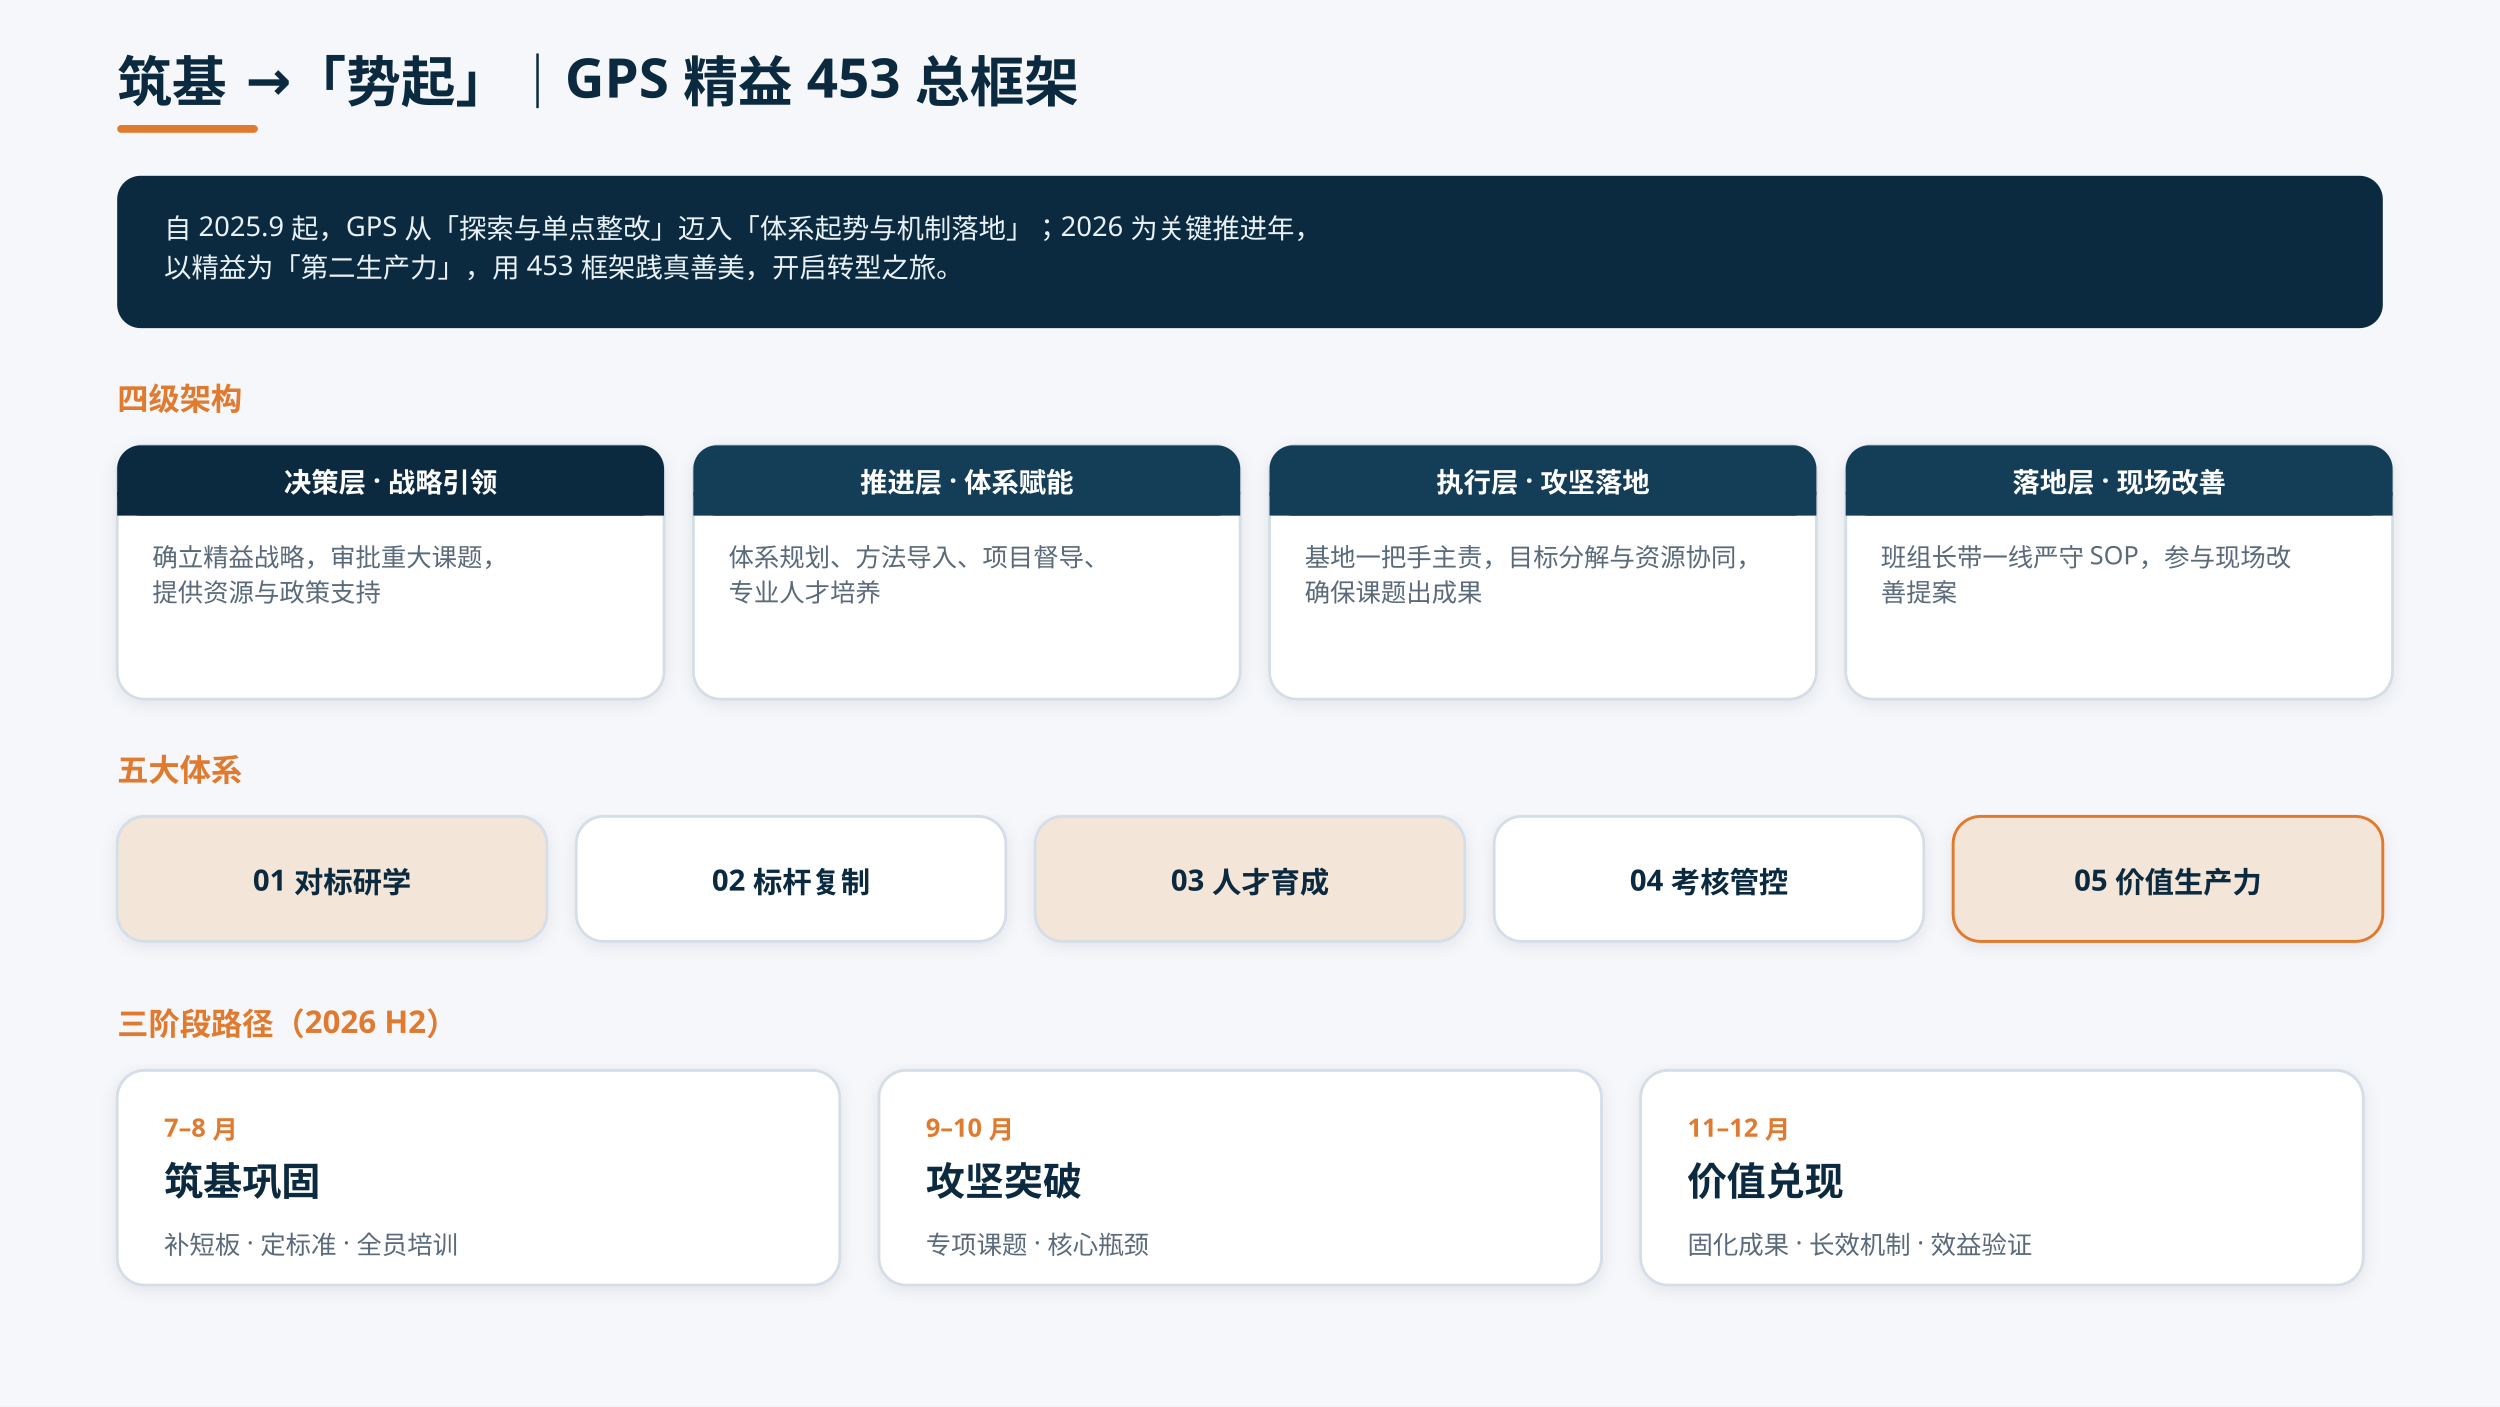
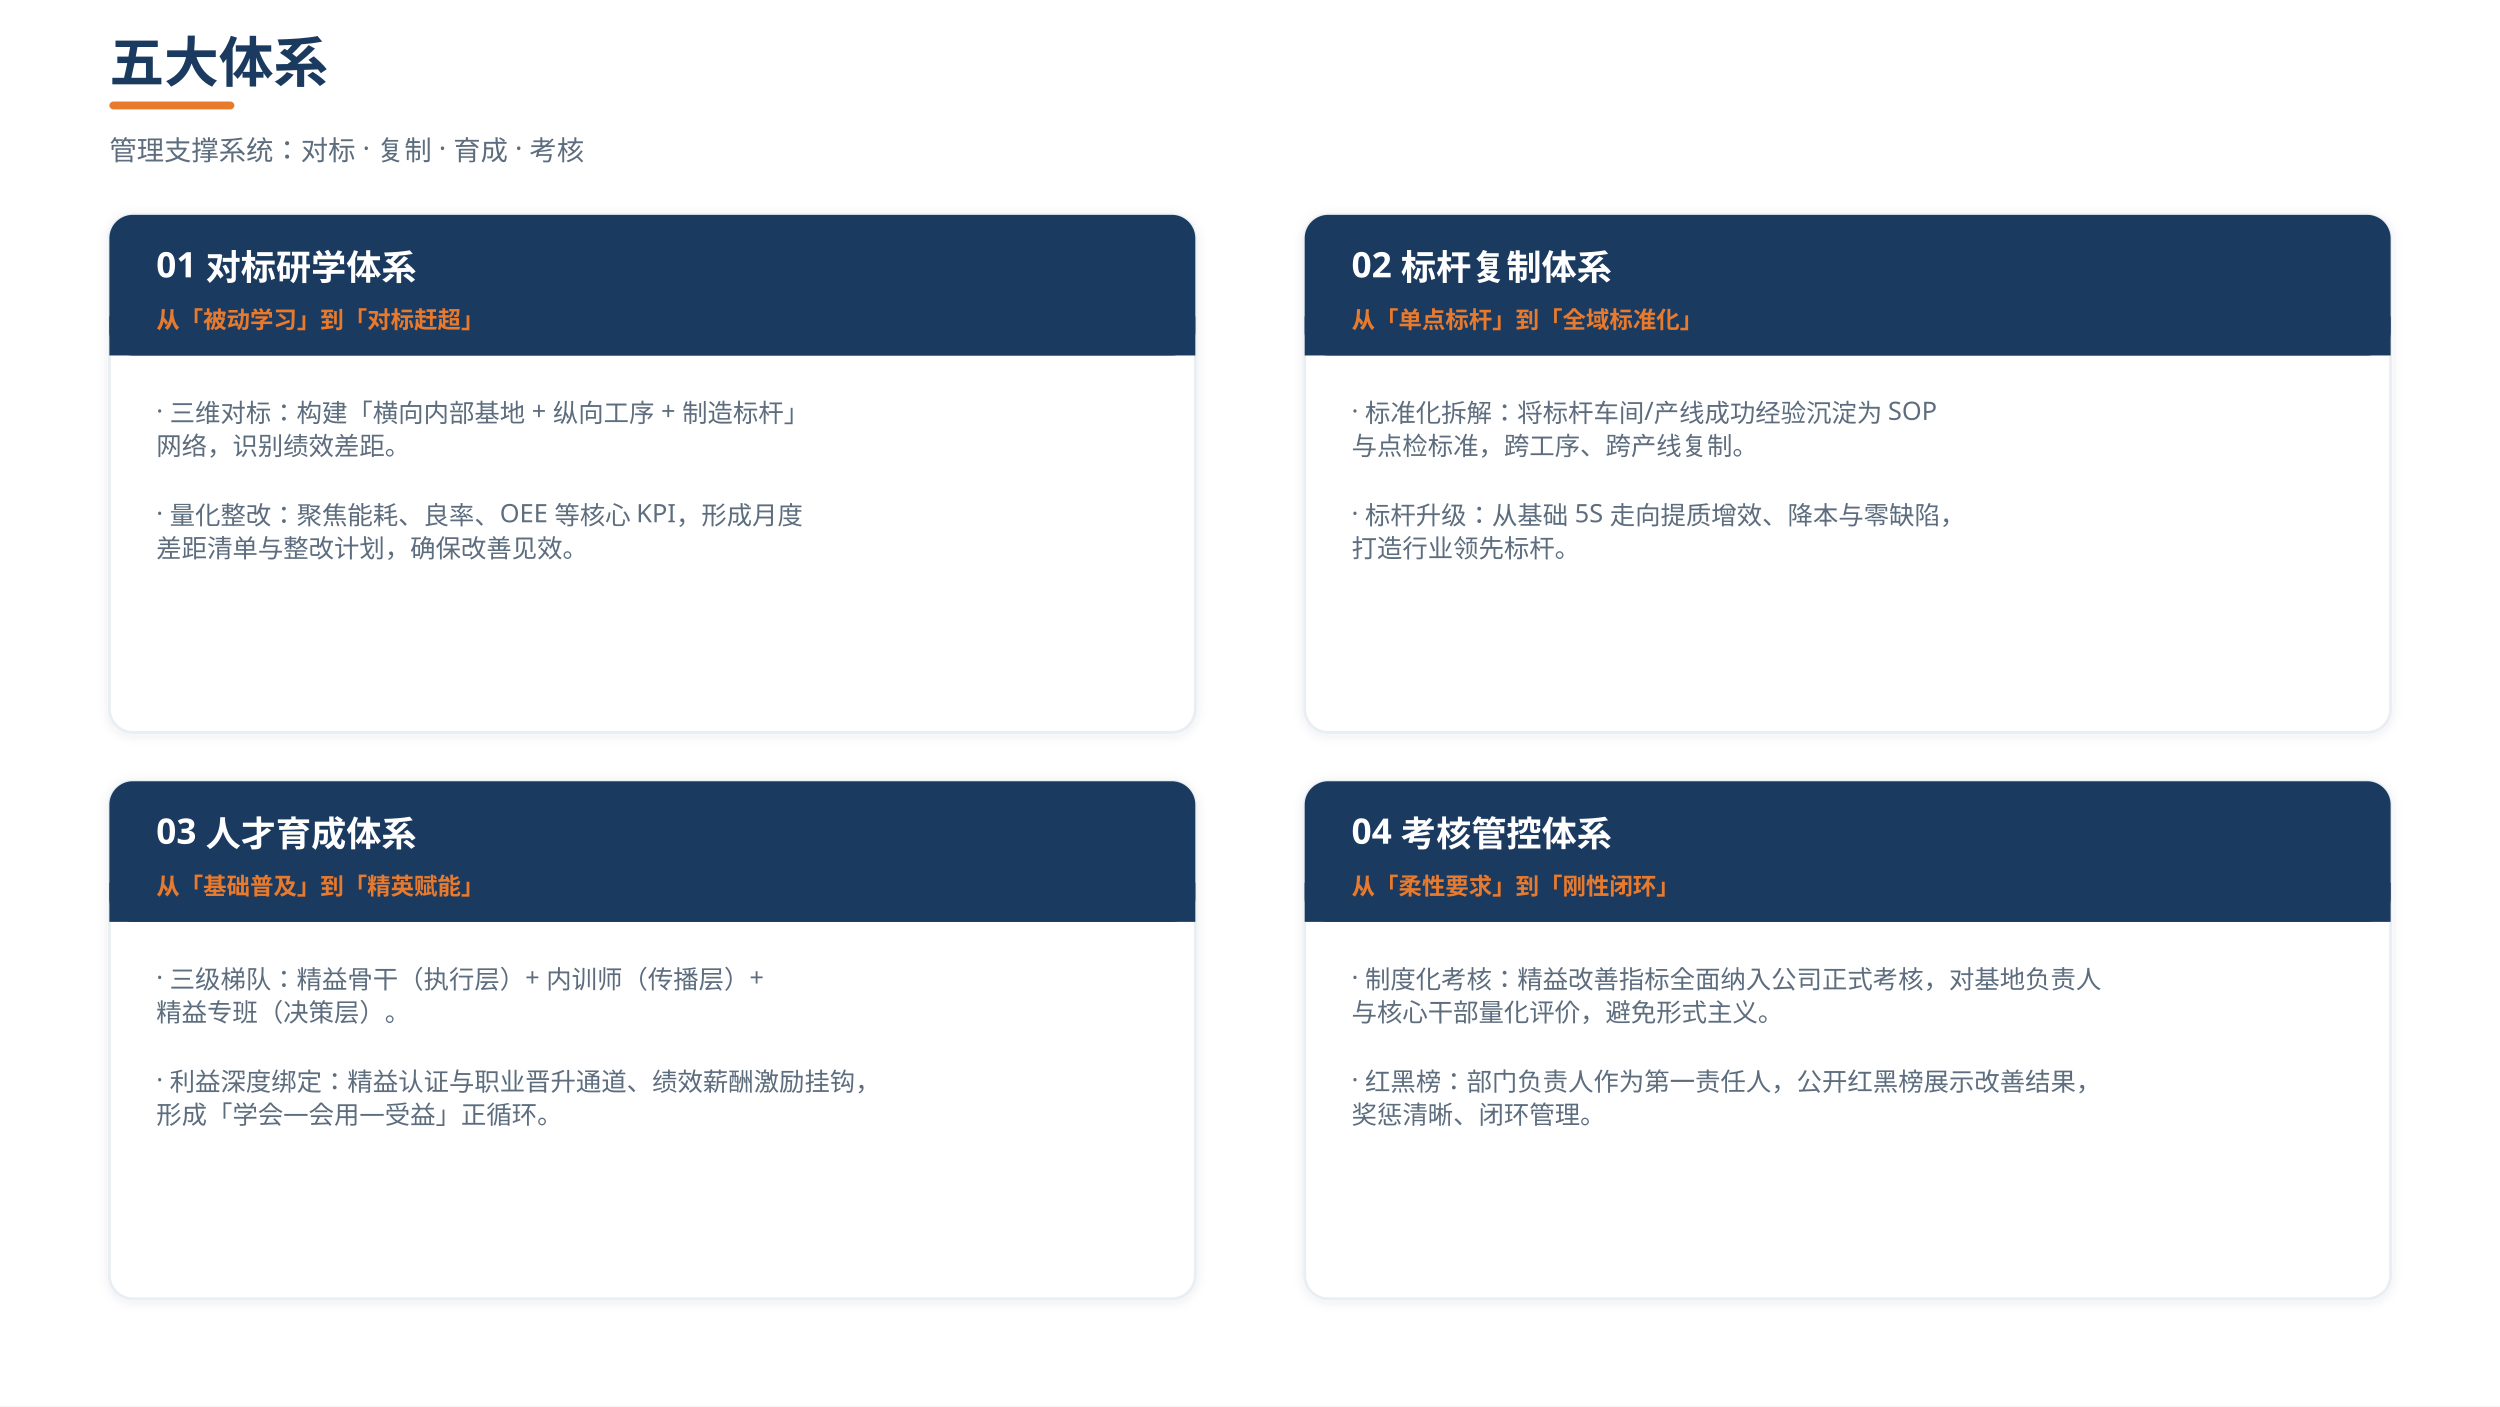
<svg xmlns="http://www.w3.org/2000/svg" width="1280" height="720" viewBox="0 0 1280 720">
  <defs>
-     <linearGradient id="heroGrad" x1="0" y1="0" x2="1" y2="1">
-       <stop offset="0%" stop-color="#0B2A3F" />
-       <stop offset="100%" stop-color="#143D58" />
+     <linearGradient id="navyGrad" x1="0" y1="0" x2="1" y2="1">
+       <stop offset="0%" stop-color="#0F2740" />
+       <stop offset="100%" stop-color="#1B3A5F" />
    </linearGradient>
-     <linearGradient id="amberGrad" x1="0" y1="0" x2="1" y2="0">
-       <stop offset="0%" stop-color="#E07A2F" />
-       <stop offset="100%" stop-color="#F0A05A" />
-     </linearGradient>
-     <filter id="shadow" x="-5%" y="-5%" width="110%" height="120%">
-       <feDropShadow dx="0" dy="2" stdDeviation="4" flood-color="#0B2A3F" flood-opacity="0.08" />
+     <filter id="sh" x="-4%" y="-4%" width="108%" height="116%">
+       <feDropShadow dx="0" dy="1" stdDeviation="3" flood-color="#1B3A5F" flood-opacity="0.08" />
    </filter>
  </defs>
-   <rect width="1280" height="720" fill="#F5F7FA" />
-   <text x="60" y="52" fill="#0B2A3F" font-size="28" font-weight="800" font-family="DM Sans, PingFang SC, Microsoft YaHei, Noto Sans SC, sans-serif" text-anchor="start" opacity="1">筑基 →「势起」｜GPS 精益 453 总框架</text>
-   <rect x="60" y="64" width="72" height="4" rx="2" ry="2" fill="#E07A2F" stroke="none" opacity="1" />
-   <rect x="60" y="90" width="1160" height="78" rx="12" ry="12" fill="#0B2A3F" stroke="none" opacity="1" />
-   <text x="84" y="122" fill="#E8F1F6" font-size="14" font-weight="400" font-family="DM Sans, PingFang SC, Microsoft YaHei, Noto Sans SC, sans-serif">
-     <tspan x="84" dy="0">自 2025.9 起，GPS 从「探索与单点整改」迈入「体系起势与机制落地」；2026 为关键推进年，</tspan>
-     <tspan x="84" dy="20">以精益为「第二生产力」，用 453 框架践真善美，开启转型之旅。</tspan>
+   <rect width="1280" height="720" fill="#FFFFFF" />
+   <text x="56" y="42" fill="#1B3A5F" font-size="28" font-weight="800" font-family="Source Han Sans SC, PingFang SC, Microsoft YaHei, Noto Sans SC, sans-serif" text-anchor="start">五大体系</text>
+   <rect x="56" y="52" width="64" height="4" rx="2" ry="2" fill="#E87A2E" stroke="none" />
+   <text x="56" y="82" fill="#5D6D7E" font-size="14" font-weight="400" font-family="Source Han Sans SC, PingFang SC, Microsoft YaHei, Noto Sans SC, sans-serif" text-anchor="start">管理支撑系统：对标 · 复制 · 育成 · 考核</text>
+   <rect x="56" y="110" width="556" height="265" rx="12" ry="12" fill="#FFFFFF" stroke="#E8EEF2" stroke-width="1.5" filter="url(#sh)" />
+   <rect x="56" y="110" width="556" height="72" rx="12" ry="12" fill="#1B3A5F" stroke="none" />
+   <rect x="56" y="162" width="556" height="20" fill="#1B3A5F" />
+   <text x="80" y="142" fill="#fff" font-size="18" font-weight="800" font-family="Source Han Sans SC, PingFang SC, Microsoft YaHei, Noto Sans SC, sans-serif" text-anchor="start">01  对标研学体系</text>
+   <text x="80" y="168" fill="#E87A2E" font-size="12" font-weight="600" font-family="Source Han Sans SC, PingFang SC, Microsoft YaHei, Noto Sans SC, sans-serif" text-anchor="start">从「被动学习」到「对标赶超」</text>
+   <text x="80" y="215" fill="#5D6D7E" font-size="13" font-weight="400" font-family="Source Han Sans SC, PingFang SC, Microsoft YaHei, Noto Sans SC, sans-serif">
+     <tspan x="80" dy="0">· 三维对标：构建「横向内部基地 + 纵向工序 + 制造标杆」</tspan>
+     <tspan x="80" dy="18">网络，识别绩效差距。</tspan>
  </text>
-   <text x="60" y="210" fill="#E07A2F" font-size="16" font-weight="700" font-family="DM Sans, PingFang SC, Microsoft YaHei, Noto Sans SC, sans-serif" text-anchor="start" opacity="1">四级架构</text>
-   <rect x="60" y="228" width="280" height="130" rx="14" ry="14" fill="#FFFFFF" stroke="#D5DEE7" stroke-width="1.5" filter="url(#shadow)" opacity="1" />
-   <rect x="60" y="228" width="280" height="36" rx="12" ry="12" fill="#0B2A3F" stroke="none" opacity="1" />
-   <rect x="60" y="252" width="280" height="12" fill="#0B2A3F" />
-   <text x="200" y="252" fill="#fff" font-size="14" font-weight="700" font-family="DM Sans, PingFang SC, Microsoft YaHei, Noto Sans SC, sans-serif" text-anchor="middle" opacity="1">决策层 · 战略引领</text>
-   <text x="78" y="290" fill="#5A6A7A" font-size="13" font-weight="400" font-family="DM Sans, PingFang SC, Microsoft YaHei, Noto Sans SC, sans-serif">
-     <tspan x="78" dy="0">确立精益战略，审批重大课题，</tspan>
-     <tspan x="78" dy="18">提供资源与政策支持</tspan>
+   <text x="80" y="267.4" fill="#5D6D7E" font-size="13" font-weight="400" font-family="Source Han Sans SC, PingFang SC, Microsoft YaHei, Noto Sans SC, sans-serif">
+     <tspan x="80" dy="0">· 量化整改：聚焦能耗、良率、OEE 等核心 KPI，形成月度</tspan>
+     <tspan x="80" dy="18">差距清单与整改计划，确保改善见效。</tspan>
  </text>
-   <rect x="355" y="228" width="280" height="130" rx="14" ry="14" fill="#FFFFFF" stroke="#D5DEE7" stroke-width="1.5" filter="url(#shadow)" opacity="1" />
-   <rect x="355" y="228" width="280" height="36" rx="12" ry="12" fill="#143D58" stroke="none" opacity="1" />
-   <rect x="355" y="252" width="280" height="12" fill="#143D58" />
-   <text x="495" y="252" fill="#fff" font-size="14" font-weight="700" font-family="DM Sans, PingFang SC, Microsoft YaHei, Noto Sans SC, sans-serif" text-anchor="middle" opacity="1">推进层 · 体系赋能</text>
-   <text x="373" y="290" fill="#5A6A7A" font-size="13" font-weight="400" font-family="DM Sans, PingFang SC, Microsoft YaHei, Noto Sans SC, sans-serif">
-     <tspan x="373" dy="0">体系规划、方法导入、项目督导、</tspan>
-     <tspan x="373" dy="18">专业人才培养</tspan>
+   <rect x="668" y="110" width="556" height="265" rx="12" ry="12" fill="#FFFFFF" stroke="#E8EEF2" stroke-width="1.5" filter="url(#sh)" />
+   <rect x="668" y="110" width="556" height="72" rx="12" ry="12" fill="#1B3A5F" stroke="none" />
+   <rect x="668" y="162" width="556" height="20" fill="#1B3A5F" />
+   <text x="692" y="142" fill="#fff" font-size="18" font-weight="800" font-family="Source Han Sans SC, PingFang SC, Microsoft YaHei, Noto Sans SC, sans-serif" text-anchor="start">02  标杆复制体系</text>
+   <text x="692" y="168" fill="#E87A2E" font-size="12" font-weight="600" font-family="Source Han Sans SC, PingFang SC, Microsoft YaHei, Noto Sans SC, sans-serif" text-anchor="start">从「单点标杆」到「全域标准化」</text>
+   <text x="692" y="215" fill="#5D6D7E" font-size="13" font-weight="400" font-family="Source Han Sans SC, PingFang SC, Microsoft YaHei, Noto Sans SC, sans-serif">
+     <tspan x="692" dy="0">· 标准化拆解：将标杆车间/产线成功经验沉淀为 SOP</tspan>
+     <tspan x="692" dy="18">与点检标准，跨工序、跨产线复制。</tspan>
  </text>
-   <rect x="650" y="228" width="280" height="130" rx="14" ry="14" fill="#FFFFFF" stroke="#D5DEE7" stroke-width="1.5" filter="url(#shadow)" opacity="1" />
-   <rect x="650" y="228" width="280" height="36" rx="12" ry="12" fill="#143D58" stroke="none" opacity="1" />
-   <rect x="650" y="252" width="280" height="12" fill="#143D58" />
-   <text x="790" y="252" fill="#fff" font-size="14" font-weight="700" font-family="DM Sans, PingFang SC, Microsoft YaHei, Noto Sans SC, sans-serif" text-anchor="middle" opacity="1">执行层 · 攻坚落地</text>
-   <text x="668" y="290" fill="#5A6A7A" font-size="13" font-weight="400" font-family="DM Sans, PingFang SC, Microsoft YaHei, Noto Sans SC, sans-serif">
-     <tspan x="668" dy="0">基地一把手主责，目标分解与资源协同，</tspan>
-     <tspan x="668" dy="18">确保课题出成果</tspan>
+   <text x="692" y="267.4" fill="#5D6D7E" font-size="13" font-weight="400" font-family="Source Han Sans SC, PingFang SC, Microsoft YaHei, Noto Sans SC, sans-serif">
+     <tspan x="692" dy="0">· 标杆升级：从基础 5S 走向提质增效、降本与零缺陷，</tspan>
+     <tspan x="692" dy="18">打造行业领先标杆。</tspan>
  </text>
-   <rect x="945" y="228" width="280" height="130" rx="14" ry="14" fill="#FFFFFF" stroke="#D5DEE7" stroke-width="1.5" filter="url(#shadow)" opacity="1" />
-   <rect x="945" y="228" width="280" height="36" rx="12" ry="12" fill="#143D58" stroke="none" opacity="1" />
-   <rect x="945" y="252" width="280" height="12" fill="#143D58" />
-   <text x="1085" y="252" fill="#fff" font-size="14" font-weight="700" font-family="DM Sans, PingFang SC, Microsoft YaHei, Noto Sans SC, sans-serif" text-anchor="middle" opacity="1">落地层 · 现场改善</text>
-   <text x="963" y="290" fill="#5A6A7A" font-size="13" font-weight="400" font-family="DM Sans, PingFang SC, Microsoft YaHei, Noto Sans SC, sans-serif">
-     <tspan x="963" dy="0">班组长带一线严守 SOP，参与现场改</tspan>
-     <tspan x="963" dy="18">善提案</tspan>
+   <rect x="56" y="400" width="556" height="265" rx="12" ry="12" fill="#FFFFFF" stroke="#E8EEF2" stroke-width="1.5" filter="url(#sh)" />
+   <rect x="56" y="400" width="556" height="72" rx="12" ry="12" fill="#1B3A5F" stroke="none" />
+   <rect x="56" y="452" width="556" height="20" fill="#1B3A5F" />
+   <text x="80" y="432" fill="#fff" font-size="18" font-weight="800" font-family="Source Han Sans SC, PingFang SC, Microsoft YaHei, Noto Sans SC, sans-serif" text-anchor="start">03  人才育成体系</text>
+   <text x="80" y="458" fill="#E87A2E" font-size="12" font-weight="600" font-family="Source Han Sans SC, PingFang SC, Microsoft YaHei, Noto Sans SC, sans-serif" text-anchor="start">从「基础普及」到「精英赋能」</text>
+   <text x="80" y="505" fill="#5D6D7E" font-size="13" font-weight="400" font-family="Source Han Sans SC, PingFang SC, Microsoft YaHei, Noto Sans SC, sans-serif">
+     <tspan x="80" dy="0">· 三级梯队：精益骨干（执行层）+ 内训师（传播层）+</tspan>
+     <tspan x="80" dy="18">精益专班（决策层）。</tspan>
  </text>
-   <text x="60" y="400" fill="#E07A2F" font-size="16" font-weight="700" font-family="DM Sans, PingFang SC, Microsoft YaHei, Noto Sans SC, sans-serif" text-anchor="start" opacity="1">五大体系</text>
-   <rect x="60" y="418" width="220" height="64" rx="14" ry="14" fill="#F3E6D8" stroke="#D5DEE7" stroke-width="1.5" filter="url(#shadow)" opacity="1" />
-   <text x="170" y="456" fill="#0B2A3F" font-size="15" font-weight="700" font-family="DM Sans, PingFang SC, Microsoft YaHei, Noto Sans SC, sans-serif" text-anchor="middle" opacity="1">01 对标研学</text>
-   <rect x="295" y="418" width="220" height="64" rx="14" ry="14" fill="#FFFFFF" stroke="#D5DEE7" stroke-width="1.5" filter="url(#shadow)" opacity="1" />
-   <text x="405" y="456" fill="#0B2A3F" font-size="15" font-weight="700" font-family="DM Sans, PingFang SC, Microsoft YaHei, Noto Sans SC, sans-serif" text-anchor="middle" opacity="1">02 标杆复制</text>
-   <rect x="530" y="418" width="220" height="64" rx="14" ry="14" fill="#F3E6D8" stroke="#D5DEE7" stroke-width="1.5" filter="url(#shadow)" opacity="1" />
-   <text x="640" y="456" fill="#0B2A3F" font-size="15" font-weight="700" font-family="DM Sans, PingFang SC, Microsoft YaHei, Noto Sans SC, sans-serif" text-anchor="middle" opacity="1">03 人才育成</text>
-   <rect x="765" y="418" width="220" height="64" rx="14" ry="14" fill="#FFFFFF" stroke="#D5DEE7" stroke-width="1.5" filter="url(#shadow)" opacity="1" />
-   <text x="875" y="456" fill="#0B2A3F" font-size="15" font-weight="700" font-family="DM Sans, PingFang SC, Microsoft YaHei, Noto Sans SC, sans-serif" text-anchor="middle" opacity="1">04 考核管控</text>
-   <rect x="1000" y="418" width="220" height="64" rx="14" ry="14" fill="#F3E6D8" stroke="#E07A2F" stroke-width="1.5" filter="url(#shadow)" opacity="1" />
-   <text x="1110" y="456" fill="#0B2A3F" font-size="15" font-weight="700" font-family="DM Sans, PingFang SC, Microsoft YaHei, Noto Sans SC, sans-serif" text-anchor="middle" opacity="1">05 价值生产力</text>
-   <text x="60" y="530" fill="#E07A2F" font-size="16" font-weight="700" font-family="DM Sans, PingFang SC, Microsoft YaHei, Noto Sans SC, sans-serif" text-anchor="start" opacity="1">三阶段路径（2026 H2）</text>
-   <rect x="60" y="548" width="370" height="110" rx="14" ry="14" fill="#FFFFFF" stroke="#D5DEE7" stroke-width="1.5" filter="url(#shadow)" opacity="1" />
-   <text x="84" y="582" fill="#E07A2F" font-size="13" font-weight="700" font-family="DM Sans, PingFang SC, Microsoft YaHei, Noto Sans SC, sans-serif" text-anchor="start" opacity="1">7–8 月</text>
-   <text x="84" y="612" fill="#0B2A3F" font-size="20" font-weight="800" font-family="DM Sans, PingFang SC, Microsoft YaHei, Noto Sans SC, sans-serif" text-anchor="start" opacity="1">筑基巩固</text>
-   <text x="84" y="642" fill="#5A6A7A" font-size="13" font-weight="500" font-family="DM Sans, PingFang SC, Microsoft YaHei, Noto Sans SC, sans-serif" text-anchor="start" opacity="1">补短板 · 定标准 · 全员培训</text>
-   <rect x="450" y="548" width="370" height="110" rx="14" ry="14" fill="#FFFFFF" stroke="#D5DEE7" stroke-width="1.5" filter="url(#shadow)" opacity="1" />
-   <text x="474" y="582" fill="#E07A2F" font-size="13" font-weight="700" font-family="DM Sans, PingFang SC, Microsoft YaHei, Noto Sans SC, sans-serif" text-anchor="start" opacity="1">9–10 月</text>
-   <text x="474" y="612" fill="#0B2A3F" font-size="20" font-weight="800" font-family="DM Sans, PingFang SC, Microsoft YaHei, Noto Sans SC, sans-serif" text-anchor="start" opacity="1">攻坚突破</text>
-   <text x="474" y="642" fill="#5A6A7A" font-size="13" font-weight="500" font-family="DM Sans, PingFang SC, Microsoft YaHei, Noto Sans SC, sans-serif" text-anchor="start" opacity="1">专项课题 · 核心瓶颈</text>
-   <rect x="840" y="548" width="370" height="110" rx="14" ry="14" fill="#FFFFFF" stroke="#D5DEE7" stroke-width="1.5" filter="url(#shadow)" opacity="1" />
-   <text x="864" y="582" fill="#E07A2F" font-size="13" font-weight="700" font-family="DM Sans, PingFang SC, Microsoft YaHei, Noto Sans SC, sans-serif" text-anchor="start" opacity="1">11–12 月</text>
-   <text x="864" y="612" fill="#0B2A3F" font-size="20" font-weight="800" font-family="DM Sans, PingFang SC, Microsoft YaHei, Noto Sans SC, sans-serif" text-anchor="start" opacity="1">价值兑现</text>
-   <text x="864" y="642" fill="#5A6A7A" font-size="13" font-weight="500" font-family="DM Sans, PingFang SC, Microsoft YaHei, Noto Sans SC, sans-serif" text-anchor="start" opacity="1">固化成果 · 长效机制 · 效益验证</text>
+   <text x="80" y="557.4" fill="#5D6D7E" font-size="13" font-weight="400" font-family="Source Han Sans SC, PingFang SC, Microsoft YaHei, Noto Sans SC, sans-serif">
+     <tspan x="80" dy="0">· 利益深度绑定：精益认证与职业晋升通道、绩效薪酬激励挂钩，</tspan>
+     <tspan x="80" dy="18">形成「学会—会用—受益」正循环。</tspan>
+   </text>
+   <rect x="668" y="400" width="556" height="265" rx="12" ry="12" fill="#FFFFFF" stroke="#E8EEF2" stroke-width="1.5" filter="url(#sh)" />
+   <rect x="668" y="400" width="556" height="72" rx="12" ry="12" fill="#1B3A5F" stroke="none" />
+   <rect x="668" y="452" width="556" height="20" fill="#1B3A5F" />
+   <text x="692" y="432" fill="#fff" font-size="18" font-weight="800" font-family="Source Han Sans SC, PingFang SC, Microsoft YaHei, Noto Sans SC, sans-serif" text-anchor="start">04  考核管控体系</text>
+   <text x="692" y="458" fill="#E87A2E" font-size="12" font-weight="600" font-family="Source Han Sans SC, PingFang SC, Microsoft YaHei, Noto Sans SC, sans-serif" text-anchor="start">从「柔性要求」到「刚性闭环」</text>
+   <text x="692" y="505" fill="#5D6D7E" font-size="13" font-weight="400" font-family="Source Han Sans SC, PingFang SC, Microsoft YaHei, Noto Sans SC, sans-serif">
+     <tspan x="692" dy="0">· 制度化考核：精益改善指标全面纳入公司正式考核，对基地负责人</tspan>
+     <tspan x="692" dy="18">与核心干部量化评价，避免形式主义。</tspan>
+   </text>
+   <text x="692" y="557.4" fill="#5D6D7E" font-size="13" font-weight="400" font-family="Source Han Sans SC, PingFang SC, Microsoft YaHei, Noto Sans SC, sans-serif">
+     <tspan x="692" dy="0">· 红黑榜：部门负责人作为第一责任人，公开红黑榜展示改善结果，</tspan>
+     <tspan x="692" dy="18">奖惩清晰、闭环管理。</tspan>
+   </text>
</svg>
